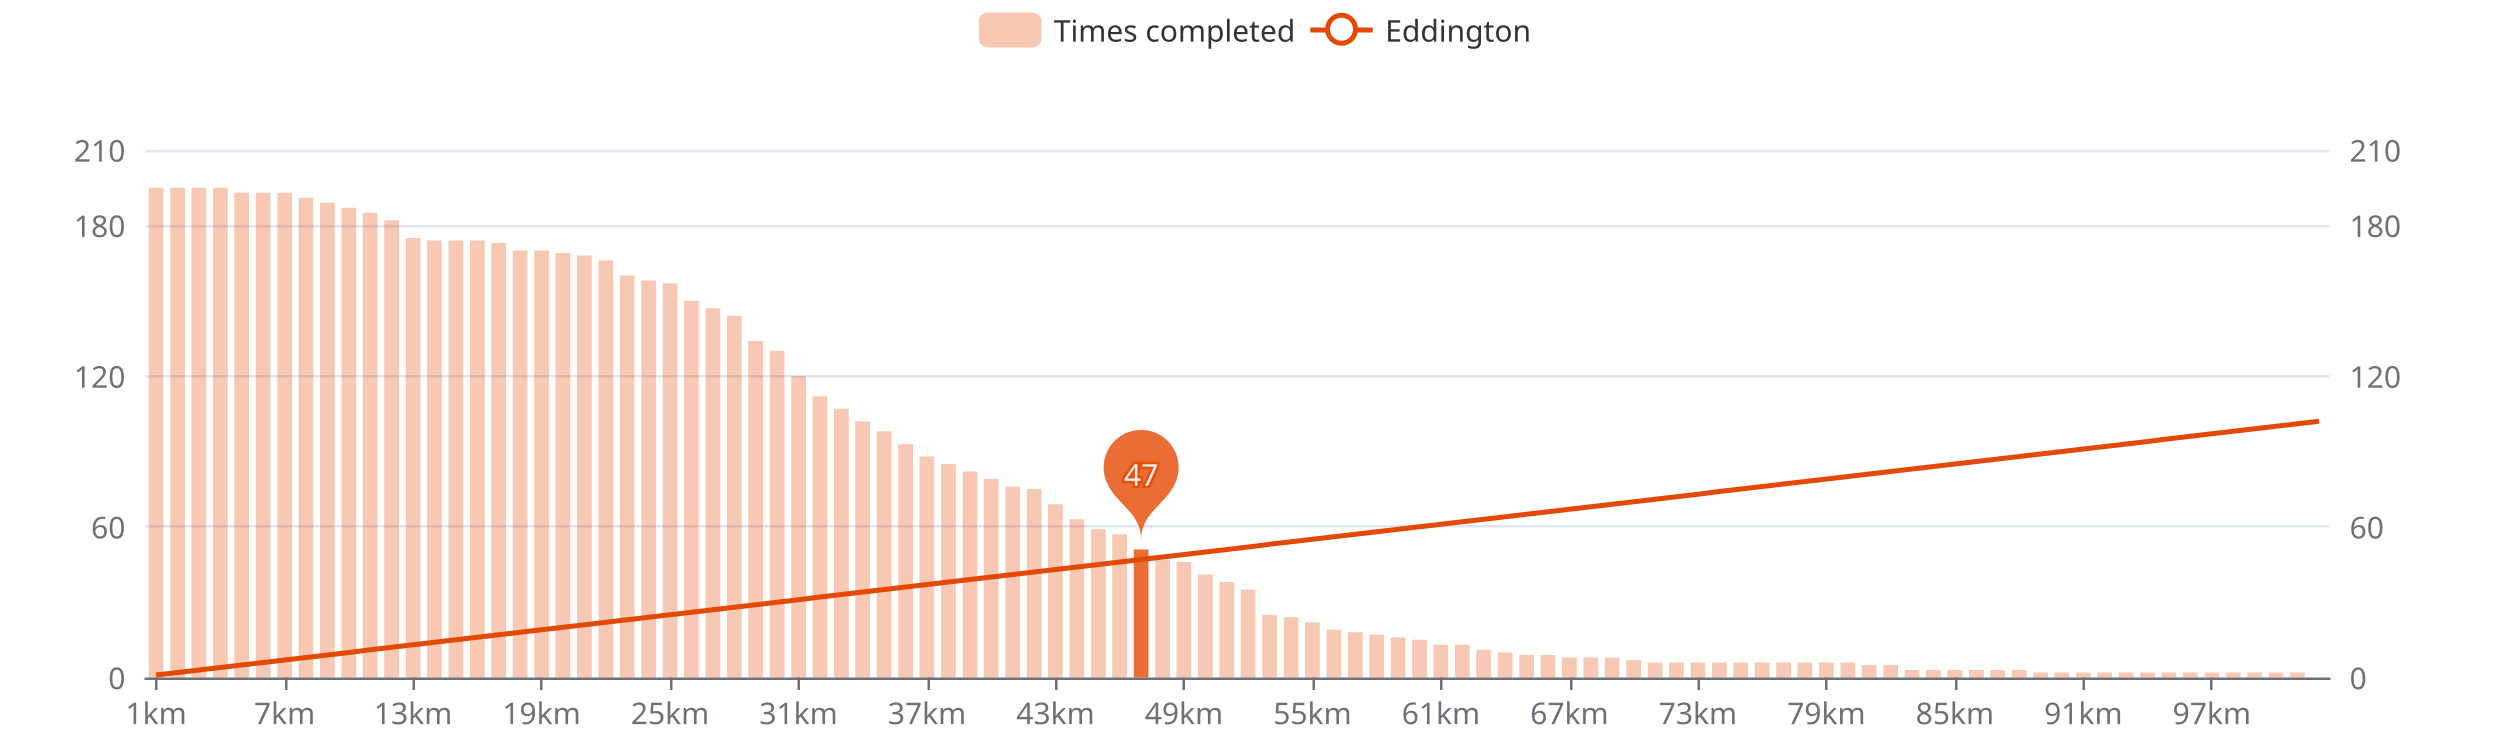
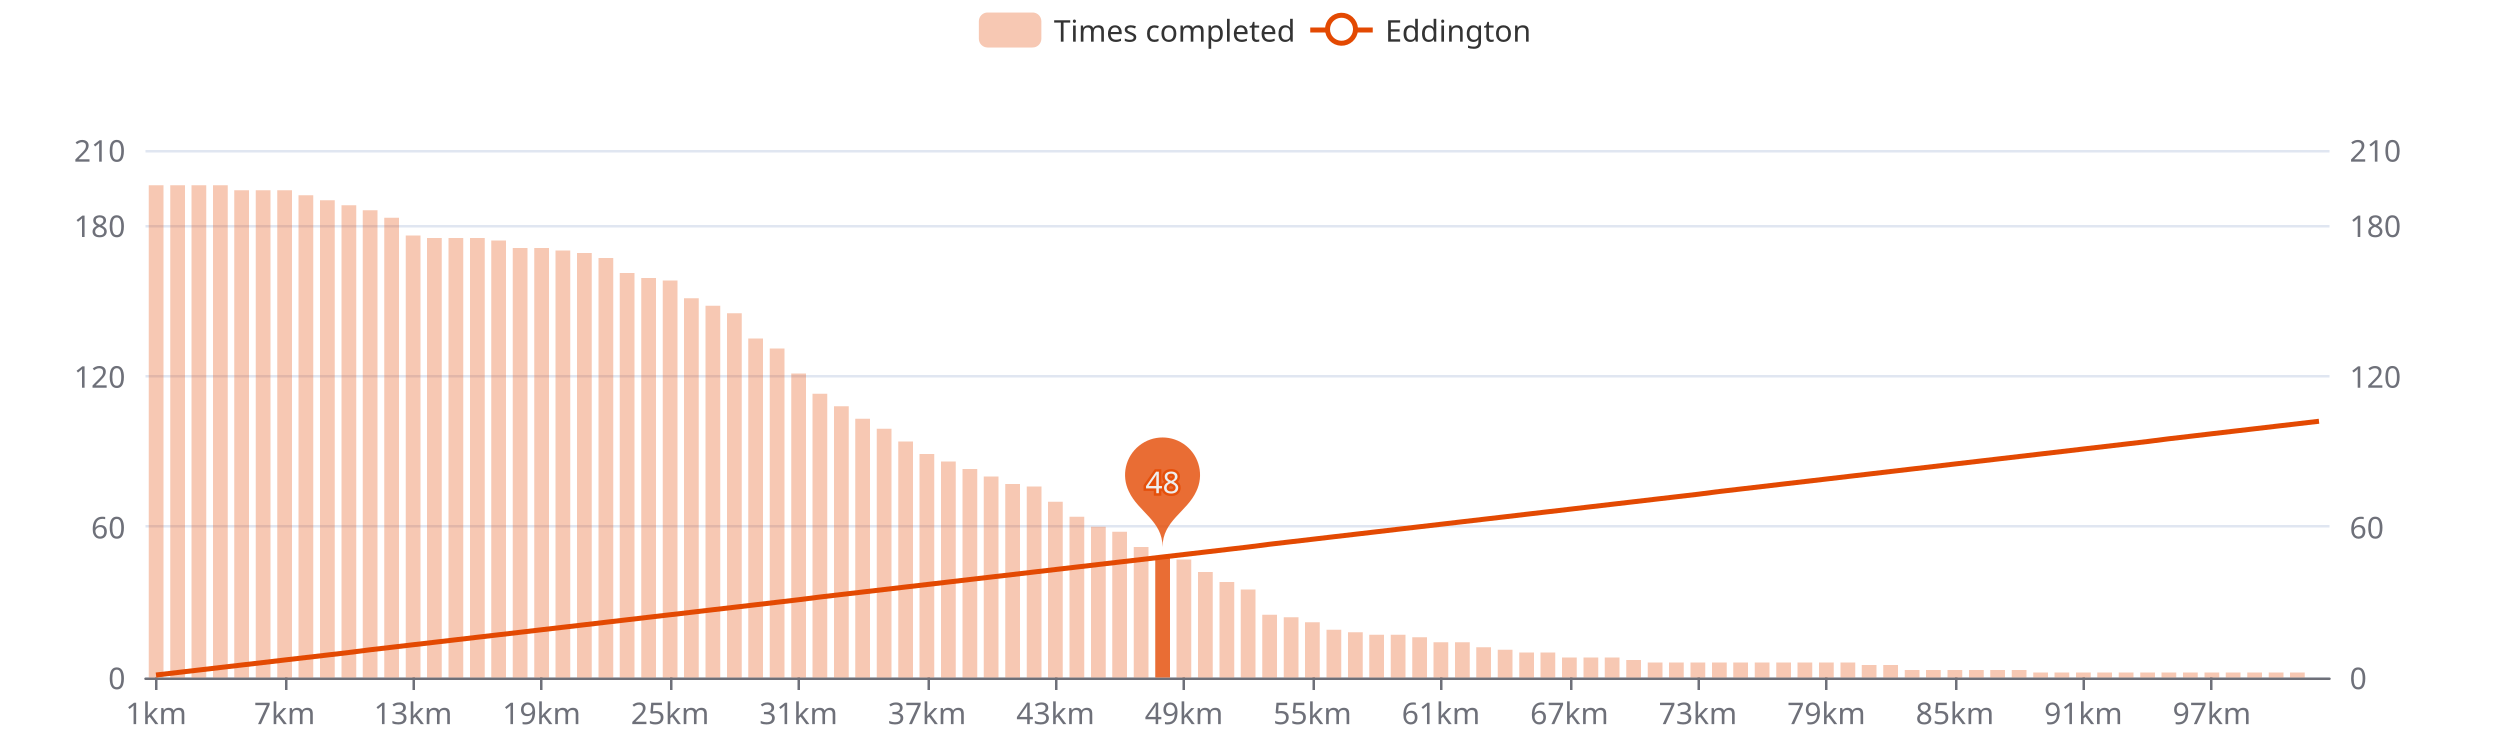
<svg xmlns="http://www.w3.org/2000/svg" width="1000" height="300" version="1.1" baseProfile="full" viewBox="0 0 1000 300">
  <rect width="1000" height="300" x="0" y="0" id="0" fill="#ffffff" />
  <path d="M58.2 271.5L931.8 271.5" fill="none" stroke="#E0E6F1" />
  <path d="M58.2 210.5L931.8 210.5" fill="none" stroke="#E0E6F1" />
  <path d="M58.2 150.5L931.8 150.5" fill="none" stroke="#E0E6F1" />
  <path d="M58.2 90.5L931.8 90.5" fill="none" stroke="#E0E6F1" />
  <path d="M58.2 60.5L931.8 60.5" fill="none" stroke="#E0E6F1" />
  <path d="M58.2 271.5L931.8 271.5" fill="none" stroke="#6E7079" stroke-linecap="round" />
  <path d="M62.5 271L62.5 276" fill="none" stroke="#6E7079" />
  <path d="M114.5 271L114.5 276" fill="none" stroke="#6E7079" />
  <path d="M165.5 271L165.5 276" fill="none" stroke="#6E7079" />
  <path d="M216.5 271L216.5 276" fill="none" stroke="#6E7079" />
  <path d="M268.5 271L268.5 276" fill="none" stroke="#6E7079" />
  <path d="M319.5 271L319.5 276" fill="none" stroke="#6E7079" />
  <path d="M371.5 271L371.5 276" fill="none" stroke="#6E7079" />
  <path d="M422.5 271L422.5 276" fill="none" stroke="#6E7079" />
  <path d="M473.5 271L473.5 276" fill="none" stroke="#6E7079" />
  <path d="M525.5 271L525.5 276" fill="none" stroke="#6E7079" />
  <path d="M576.5 271L576.5 276" fill="none" stroke="#6E7079" />
  <path d="M628.5 271L628.5 276" fill="none" stroke="#6E7079" />
  <path d="M679.5 271L679.5 276" fill="none" stroke="#6E7079" />
  <path d="M730.5 271L730.5 276" fill="none" stroke="#6E7079" />
  <path d="M782.5 271L782.5 276" fill="none" stroke="#6E7079" />
  <path d="M833.5 271L833.5 276" fill="none" stroke="#6E7079" />
  <path d="M884.5 271L884.5 276" fill="none" stroke="#6E7079" />
  <text dominant-baseline="central" text-anchor="end" style="font-size:12px;font-family:sans-serif;" transform="translate(50.16 271)" fill="#6E7079">0</text>
  <text dominant-baseline="central" text-anchor="end" style="font-size:12px;font-family:sans-serif;" transform="translate(50.16 210.7143)" fill="#6E7079">60</text>
  <text dominant-baseline="central" text-anchor="end" style="font-size:12px;font-family:sans-serif;" transform="translate(50.16 150.4286)" fill="#6E7079">120</text>
  <text dominant-baseline="central" text-anchor="end" style="font-size:12px;font-family:sans-serif;" transform="translate(50.16 90.1429)" fill="#6E7079">180</text>
  <text dominant-baseline="central" text-anchor="end" style="font-size:12px;font-family:sans-serif;" transform="translate(50.16 60)" fill="#6E7079">210</text>
  <text dominant-baseline="central" text-anchor="start" style="font-size:12px;font-family:sans-serif;" transform="translate(939.84 271)" fill="#6E7079">0</text>
  <text dominant-baseline="central" text-anchor="start" style="font-size:12px;font-family:sans-serif;" transform="translate(939.84 210.7143)" fill="#6E7079">60</text>
  <text dominant-baseline="central" text-anchor="start" style="font-size:12px;font-family:sans-serif;" transform="translate(939.84 150.4286)" fill="#6E7079">120</text>
  <text dominant-baseline="central" text-anchor="start" style="font-size:12px;font-family:sans-serif;" transform="translate(939.84 90.1429)" fill="#6E7079">180</text>
  <text dominant-baseline="central" text-anchor="start" style="font-size:12px;font-family:sans-serif;" transform="translate(939.84 60)" fill="#6E7079">210</text>
  <text dominant-baseline="central" text-anchor="middle" style="font-size:12px;font-family:sans-serif;" y="6" transform="translate(62.4427 279)" fill="#6E7079">1km</text>
  <text dominant-baseline="central" text-anchor="middle" style="font-size:12px;font-family:sans-serif;" y="6" transform="translate(113.8357 279)" fill="#6E7079">7km</text>
  <text dominant-baseline="central" text-anchor="middle" style="font-size:12px;font-family:sans-serif;" y="6" transform="translate(165.2286 279)" fill="#6E7079">13km</text>
  <text dominant-baseline="central" text-anchor="middle" style="font-size:12px;font-family:sans-serif;" y="6" transform="translate(216.6216 279)" fill="#6E7079">19km</text>
  <text dominant-baseline="central" text-anchor="middle" style="font-size:12px;font-family:sans-serif;" y="6" transform="translate(268.0145 279)" fill="#6E7079">25km</text>
  <text dominant-baseline="central" text-anchor="middle" style="font-size:12px;font-family:sans-serif;" y="6" transform="translate(319.4075 279)" fill="#6E7079">31km</text>
  <text dominant-baseline="central" text-anchor="middle" style="font-size:12px;font-family:sans-serif;" y="6" transform="translate(370.8004 279)" fill="#6E7079">37km</text>
  <text dominant-baseline="central" text-anchor="middle" style="font-size:12px;font-family:sans-serif;" y="6" transform="translate(422.1933 279)" fill="#6E7079">43km</text>
  <text dominant-baseline="central" text-anchor="middle" style="font-size:12px;font-family:sans-serif;" y="6" transform="translate(473.5863 279)" fill="#6E7079">49km</text>
  <text dominant-baseline="central" text-anchor="middle" style="font-size:12px;font-family:sans-serif;" y="6" transform="translate(524.9792 279)" fill="#6E7079">55km</text>
  <text dominant-baseline="central" text-anchor="middle" style="font-size:12px;font-family:sans-serif;" y="6" transform="translate(576.3722 279)" fill="#6E7079">61km</text>
  <text dominant-baseline="central" text-anchor="middle" style="font-size:12px;font-family:sans-serif;" y="6" transform="translate(627.7651 279)" fill="#6E7079">67km</text>
  <text dominant-baseline="central" text-anchor="middle" style="font-size:12px;font-family:sans-serif;" y="6" transform="translate(679.158 279)" fill="#6E7079">73km</text>
  <text dominant-baseline="central" text-anchor="middle" style="font-size:12px;font-family:sans-serif;" y="6" transform="translate(730.551 279)" fill="#6E7079">79km</text>
  <text dominant-baseline="central" text-anchor="middle" style="font-size:12px;font-family:sans-serif;" y="6" transform="translate(781.9439 279)" fill="#6E7079">85km</text>
  <text dominant-baseline="central" text-anchor="middle" style="font-size:12px;font-family:sans-serif;" y="6" transform="translate(833.3369 279)" fill="#6E7079">91km</text>
  <text dominant-baseline="central" text-anchor="middle" style="font-size:12px;font-family:sans-serif;" y="6" transform="translate(884.7298 279)" fill="#6E7079">97km</text>
-   <path d="M59.5 271l5.9 0l0 -195.9l-5.9 0Z" fill="rgb(227,73,2)" fill-opacity="0.3" />
-   <path d="M68.1 271l5.9 0l0 -195.9l-5.9 0Z" fill="rgb(227,73,2)" fill-opacity="0.3" />
-   <path d="M76.6 271l5.9 0l0 -195.9l-5.9 0Z" fill="rgb(227,73,2)" fill-opacity="0.3" />
-   <path d="M85.2 271l5.9 0l0 -195.9l-5.9 0Z" fill="rgb(227,73,2)" fill-opacity="0.3" />
-   <path d="M93.7 271l5.9 0l0 -193.9l-5.9 0Z" fill="rgb(227,73,2)" fill-opacity="0.3" />
-   <path d="M102.3 271l5.9 0l0 -193.9l-5.9 0Z" fill="rgb(227,73,2)" fill-opacity="0.3" />
-   <path d="M110.9 271l5.9 0l0 -193.9l-5.9 0Z" fill="rgb(227,73,2)" fill-opacity="0.3" />
-   <path d="M119.4 271l5.9 0l0 -191.9l-5.9 0Z" fill="rgb(227,73,2)" fill-opacity="0.3" />
-   <path d="M128 271l5.9 0l0 -189.9l-5.9 0Z" fill="rgb(227,73,2)" fill-opacity="0.3" />
-   <path d="M136.6 271l5.9 0l0 -187.9l-5.9 0Z" fill="rgb(227,73,2)" fill-opacity="0.3" />
-   <path d="M145.1 271l5.9 0l0 -185.9l-5.9 0Z" fill="rgb(227,73,2)" fill-opacity="0.3" />
-   <path d="M153.7 271l5.9 0l0 -182.9l-5.9 0Z" fill="rgb(227,73,2)" fill-opacity="0.3" />
-   <path d="M162.3 271l5.9 0l0 -175.8l-5.9 0Z" fill="rgb(227,73,2)" fill-opacity="0.3" />
-   <path d="M170.8 271l5.9 0l0 -174.8l-5.9 0Z" fill="rgb(227,73,2)" fill-opacity="0.3" />
-   <path d="M179.4 271l5.9 0l0 -174.8l-5.9 0Z" fill="rgb(227,73,2)" fill-opacity="0.3" />
-   <path d="M188 271l5.9 0l0 -174.8l-5.9 0Z" fill="rgb(227,73,2)" fill-opacity="0.3" />
-   <path d="M196.5 271l5.9 0l0 -173.8l-5.9 0Z" fill="rgb(227,73,2)" fill-opacity="0.3" />
-   <path d="M205.1 271l5.9 0l0 -170.8l-5.9 0Z" fill="rgb(227,73,2)" fill-opacity="0.3" />
-   <path d="M213.7 271l5.9 0l0 -170.8l-5.9 0Z" fill="rgb(227,73,2)" fill-opacity="0.3" />
-   <path d="M222.2 271l5.9 0l0 -169.8l-5.9 0Z" fill="rgb(227,73,2)" fill-opacity="0.3" />
-   <path d="M230.8 271l5.9 0l0 -168.8l-5.9 0Z" fill="rgb(227,73,2)" fill-opacity="0.3" />
-   <path d="M239.4 271l5.9 0l0 -166.8l-5.9 0Z" fill="rgb(227,73,2)" fill-opacity="0.3" />
-   <path d="M247.9 271l5.9 0l0 -160.8l-5.9 0Z" fill="rgb(227,73,2)" fill-opacity="0.3" />
-   <path d="M256.5 271l5.9 0l0 -158.8l-5.9 0Z" fill="rgb(227,73,2)" fill-opacity="0.3" />
-   <path d="M265.1 271l5.9 0l0 -157.7l-5.9 0Z" fill="rgb(227,73,2)" fill-opacity="0.3" />
-   <path d="M273.6 271l5.9 0l0 -150.7l-5.9 0Z" fill="rgb(227,73,2)" fill-opacity="0.3" />
-   <path d="M282.2 271l5.9 0l0 -147.7l-5.9 0Z" fill="rgb(227,73,2)" fill-opacity="0.3" />
-   <path d="M290.8 271l5.9 0l0 -144.7l-5.9 0Z" fill="rgb(227,73,2)" fill-opacity="0.3" />
-   <path d="M299.3 271l5.9 0l0 -134.6l-5.9 0Z" fill="rgb(227,73,2)" fill-opacity="0.3" />
-   <path d="M307.9 271l5.9 0l0 -130.6l-5.9 0Z" fill="rgb(227,73,2)" fill-opacity="0.3" />
-   <path d="M316.5 271l5.9 0l0 -120.6l-5.9 0Z" fill="rgb(227,73,2)" fill-opacity="0.3" />
-   <path d="M325 271l5.9 0l0 -112.5l-5.9 0Z" fill="rgb(227,73,2)" fill-opacity="0.3" />
-   <path d="M333.6 271l5.9 0l0 -107.5l-5.9 0Z" fill="rgb(227,73,2)" fill-opacity="0.3" />
-   <path d="M342.1 271l5.9 0l0 -102.5l-5.9 0Z" fill="rgb(227,73,2)" fill-opacity="0.3" />
-   <path d="M350.7 271l5.9 0l0 -98.5l-5.9 0Z" fill="rgb(227,73,2)" fill-opacity="0.3" />
-   <path d="M359.3 271l5.9 0l0 -93.4l-5.9 0Z" fill="rgb(227,73,2)" fill-opacity="0.3" />
-   <path d="M367.8 271l5.9 0l0 -88.4l-5.9 0Z" fill="rgb(227,73,2)" fill-opacity="0.3" />
-   <path d="M376.4 271l5.9 0l0 -85.4l-5.9 0Z" fill="rgb(227,73,2)" fill-opacity="0.3" />
-   <path d="M385 271l5.9 0l0 -82.4l-5.9 0Z" fill="rgb(227,73,2)" fill-opacity="0.3" />
-   <path d="M393.5 271l5.9 0l0 -79.4l-5.9 0Z" fill="rgb(227,73,2)" fill-opacity="0.3" />
-   <path d="M402.1 271l5.9 0l0 -76.4l-5.9 0Z" fill="rgb(227,73,2)" fill-opacity="0.3" />
-   <path d="M410.7 271l5.9 0l0 -75.4l-5.9 0Z" fill="rgb(227,73,2)" fill-opacity="0.3" />
-   <path d="M419.2 271l5.9 0l0 -69.3l-5.9 0Z" fill="rgb(227,73,2)" fill-opacity="0.3" />
-   <path d="M427.8 271l5.9 0l0 -63.3l-5.9 0Z" fill="rgb(227,73,2)" fill-opacity="0.3" />
-   <path d="M436.4 271l5.9 0l0 -59.3l-5.9 0Z" fill="rgb(227,73,2)" fill-opacity="0.3" />
-   <path d="M444.9 271l5.9 0l0 -57.3l-5.9 0Z" fill="rgb(227,73,2)" fill-opacity="0.3" />
-   <path d="M453.5 271l5.9 0l0 -51.2l-5.9 0Z" fill="rgb(227,73,2)" fill-opacity="0.8" />
-   <path d="M462.1 271l5.9 0l0 -47.2l-5.9 0Z" fill="rgb(227,73,2)" fill-opacity="0.3" />
-   <path d="M470.6 271l5.9 0l0 -46.2l-5.9 0Z" fill="rgb(227,73,2)" fill-opacity="0.3" />
-   <path d="M479.2 271l5.9 0l0 -41.2l-5.9 0Z" fill="rgb(227,73,2)" fill-opacity="0.3" />
+   <path d="M59.5 271l5.9 0l0 -196.9l-5.9 0Z" fill="rgb(227,73,2)" fill-opacity="0.3" />
+   <path d="M68.1 271l5.9 0l0 -196.9l-5.9 0Z" fill="rgb(227,73,2)" fill-opacity="0.3" />
+   <path d="M76.6 271l5.9 0l0 -196.9l-5.9 0Z" fill="rgb(227,73,2)" fill-opacity="0.3" />
+   <path d="M85.2 271l5.9 0l0 -196.9l-5.9 0Z" fill="rgb(227,73,2)" fill-opacity="0.3" />
+   <path d="M93.7 271l5.9 0l0 -194.9l-5.9 0Z" fill="rgb(227,73,2)" fill-opacity="0.3" />
+   <path d="M102.3 271l5.9 0l0 -194.9l-5.9 0Z" fill="rgb(227,73,2)" fill-opacity="0.3" />
+   <path d="M110.9 271l5.9 0l0 -194.9l-5.9 0Z" fill="rgb(227,73,2)" fill-opacity="0.3" />
+   <path d="M119.4 271l5.9 0l0 -192.9l-5.9 0Z" fill="rgb(227,73,2)" fill-opacity="0.3" />
+   <path d="M128 271l5.9 0l0 -190.9l-5.9 0Z" fill="rgb(227,73,2)" fill-opacity="0.3" />
+   <path d="M136.6 271l5.9 0l0 -188.9l-5.9 0Z" fill="rgb(227,73,2)" fill-opacity="0.3" />
+   <path d="M145.1 271l5.9 0l0 -186.9l-5.9 0Z" fill="rgb(227,73,2)" fill-opacity="0.3" />
+   <path d="M153.7 271l5.9 0l0 -183.9l-5.9 0Z" fill="rgb(227,73,2)" fill-opacity="0.3" />
+   <path d="M162.3 271l5.9 0l0 -176.8l-5.9 0Z" fill="rgb(227,73,2)" fill-opacity="0.3" />
+   <path d="M170.8 271l5.9 0l0 -175.8l-5.9 0Z" fill="rgb(227,73,2)" fill-opacity="0.3" />
+   <path d="M179.4 271l5.9 0l0 -175.8l-5.9 0Z" fill="rgb(227,73,2)" fill-opacity="0.3" />
+   <path d="M188 271l5.9 0l0 -175.8l-5.9 0Z" fill="rgb(227,73,2)" fill-opacity="0.3" />
+   <path d="M196.5 271l5.9 0l0 -174.8l-5.9 0Z" fill="rgb(227,73,2)" fill-opacity="0.3" />
+   <path d="M205.1 271l5.9 0l0 -171.8l-5.9 0Z" fill="rgb(227,73,2)" fill-opacity="0.3" />
+   <path d="M213.7 271l5.9 0l0 -171.8l-5.9 0Z" fill="rgb(227,73,2)" fill-opacity="0.3" />
+   <path d="M222.2 271l5.9 0l0 -170.8l-5.9 0Z" fill="rgb(227,73,2)" fill-opacity="0.3" />
+   <path d="M230.8 271l5.9 0l0 -169.8l-5.9 0Z" fill="rgb(227,73,2)" fill-opacity="0.3" />
+   <path d="M239.4 271l5.9 0l0 -167.8l-5.9 0Z" fill="rgb(227,73,2)" fill-opacity="0.3" />
+   <path d="M247.9 271l5.9 0l0 -161.8l-5.9 0Z" fill="rgb(227,73,2)" fill-opacity="0.3" />
+   <path d="M256.5 271l5.9 0l0 -159.8l-5.9 0Z" fill="rgb(227,73,2)" fill-opacity="0.3" />
+   <path d="M265.1 271l5.9 0l0 -158.8l-5.9 0Z" fill="rgb(227,73,2)" fill-opacity="0.3" />
+   <path d="M273.6 271l5.9 0l0 -151.7l-5.9 0Z" fill="rgb(227,73,2)" fill-opacity="0.3" />
+   <path d="M282.2 271l5.9 0l0 -148.7l-5.9 0Z" fill="rgb(227,73,2)" fill-opacity="0.3" />
+   <path d="M290.8 271l5.9 0l0 -145.7l-5.9 0Z" fill="rgb(227,73,2)" fill-opacity="0.3" />
+   <path d="M299.3 271l5.9 0l0 -135.6l-5.9 0Z" fill="rgb(227,73,2)" fill-opacity="0.3" />
+   <path d="M307.9 271l5.9 0l0 -131.6l-5.9 0Z" fill="rgb(227,73,2)" fill-opacity="0.3" />
+   <path d="M316.5 271l5.9 0l0 -121.6l-5.9 0Z" fill="rgb(227,73,2)" fill-opacity="0.3" />
+   <path d="M325 271l5.9 0l0 -113.5l-5.9 0Z" fill="rgb(227,73,2)" fill-opacity="0.3" />
+   <path d="M333.6 271l5.9 0l0 -108.5l-5.9 0Z" fill="rgb(227,73,2)" fill-opacity="0.3" />
+   <path d="M342.1 271l5.9 0l0 -103.5l-5.9 0Z" fill="rgb(227,73,2)" fill-opacity="0.3" />
+   <path d="M350.7 271l5.9 0l0 -99.5l-5.9 0Z" fill="rgb(227,73,2)" fill-opacity="0.3" />
+   <path d="M359.3 271l5.9 0l0 -94.4l-5.9 0Z" fill="rgb(227,73,2)" fill-opacity="0.3" />
+   <path d="M367.8 271l5.9 0l0 -89.4l-5.9 0Z" fill="rgb(227,73,2)" fill-opacity="0.3" />
+   <path d="M376.4 271l5.9 0l0 -86.4l-5.9 0Z" fill="rgb(227,73,2)" fill-opacity="0.3" />
+   <path d="M385 271l5.9 0l0 -83.4l-5.9 0Z" fill="rgb(227,73,2)" fill-opacity="0.3" />
+   <path d="M393.5 271l5.9 0l0 -80.4l-5.9 0Z" fill="rgb(227,73,2)" fill-opacity="0.3" />
+   <path d="M402.1 271l5.9 0l0 -77.4l-5.9 0Z" fill="rgb(227,73,2)" fill-opacity="0.3" />
+   <path d="M410.7 271l5.9 0l0 -76.4l-5.9 0Z" fill="rgb(227,73,2)" fill-opacity="0.3" />
+   <path d="M419.2 271l5.9 0l0 -70.3l-5.9 0Z" fill="rgb(227,73,2)" fill-opacity="0.3" />
+   <path d="M427.8 271l5.9 0l0 -64.3l-5.9 0Z" fill="rgb(227,73,2)" fill-opacity="0.3" />
+   <path d="M436.4 271l5.9 0l0 -60.3l-5.9 0Z" fill="rgb(227,73,2)" fill-opacity="0.3" />
+   <path d="M444.9 271l5.9 0l0 -58.3l-5.9 0Z" fill="rgb(227,73,2)" fill-opacity="0.3" />
+   <path d="M453.5 271l5.9 0l0 -52.2l-5.9 0Z" fill="rgb(227,73,2)" fill-opacity="0.3" />
+   <path d="M462.1 271l5.9 0l0 -48.2l-5.9 0Z" fill="rgb(227,73,2)" fill-opacity="0.8" />
+   <path d="M470.6 271l5.9 0l0 -47.2l-5.9 0Z" fill="rgb(227,73,2)" fill-opacity="0.3" />
+   <path d="M479.2 271l5.9 0l0 -42.2l-5.9 0Z" fill="rgb(227,73,2)" fill-opacity="0.3" />
  <path d="M487.8 271l5.9 0l0 -38.2l-5.9 0Z" fill="rgb(227,73,2)" fill-opacity="0.3" />
  <path d="M496.3 271l5.9 0l0 -35.2l-5.9 0Z" fill="rgb(227,73,2)" fill-opacity="0.3" />
  <path d="M504.9 271l5.9 0l0 -25.1l-5.9 0Z" fill="rgb(227,73,2)" fill-opacity="0.3" />
  <path d="M513.5 271l5.9 0l0 -24.1l-5.9 0Z" fill="rgb(227,73,2)" fill-opacity="0.3" />
  <path d="M522 271l5.9 0l0 -22.1l-5.9 0Z" fill="rgb(227,73,2)" fill-opacity="0.3" />
  <path d="M530.6 271l5.9 0l0 -19.1l-5.9 0Z" fill="rgb(227,73,2)" fill-opacity="0.3" />
  <path d="M539.2 271l5.9 0l0 -18.1l-5.9 0Z" fill="rgb(227,73,2)" fill-opacity="0.3" />
  <path d="M547.7 271l5.9 0l0 -17.1l-5.9 0Z" fill="rgb(227,73,2)" fill-opacity="0.3" />
-   <path d="M556.3 271l5.9 0l0 -16.1l-5.9 0Z" fill="rgb(227,73,2)" fill-opacity="0.3" />
-   <path d="M564.9 271l5.9 0l0 -15.1l-5.9 0Z" fill="rgb(227,73,2)" fill-opacity="0.3" />
-   <path d="M573.4 271l5.9 0l0 -13.1l-5.9 0Z" fill="rgb(227,73,2)" fill-opacity="0.3" />
-   <path d="M582 271l5.9 0l0 -13.1l-5.9 0Z" fill="rgb(227,73,2)" fill-opacity="0.3" />
-   <path d="M590.5 271l5.9 0l0 -11.1l-5.9 0Z" fill="rgb(227,73,2)" fill-opacity="0.3" />
-   <path d="M599.1 271l5.9 0l0 -10l-5.9 0Z" fill="rgb(227,73,2)" fill-opacity="0.3" />
-   <path d="M607.7 271l5.9 0l0 -9l-5.9 0Z" fill="rgb(227,73,2)" fill-opacity="0.3" />
-   <path d="M616.2 271l5.9 0l0 -9l-5.9 0Z" fill="rgb(227,73,2)" fill-opacity="0.3" />
+   <path d="M556.3 271l5.9 0l0 -17.1l-5.9 0Z" fill="rgb(227,73,2)" fill-opacity="0.3" />
+   <path d="M564.9 271l5.9 0l0 -16.1l-5.9 0Z" fill="rgb(227,73,2)" fill-opacity="0.3" />
+   <path d="M573.4 271l5.9 0l0 -14.1l-5.9 0Z" fill="rgb(227,73,2)" fill-opacity="0.3" />
+   <path d="M582 271l5.9 0l0 -14.1l-5.9 0Z" fill="rgb(227,73,2)" fill-opacity="0.3" />
+   <path d="M590.5 271l5.9 0l0 -12.1l-5.9 0Z" fill="rgb(227,73,2)" fill-opacity="0.3" />
+   <path d="M599.1 271l5.9 0l0 -11.1l-5.9 0Z" fill="rgb(227,73,2)" fill-opacity="0.3" />
+   <path d="M607.7 271l5.9 0l0 -10l-5.9 0Z" fill="rgb(227,73,2)" fill-opacity="0.3" />
+   <path d="M616.2 271l5.9 0l0 -10l-5.9 0Z" fill="rgb(227,73,2)" fill-opacity="0.3" />
  <path d="M624.8 271l5.9 0l0 -8l-5.9 0Z" fill="rgb(227,73,2)" fill-opacity="0.3" />
  <path d="M633.4 271l5.9 0l0 -8l-5.9 0Z" fill="rgb(227,73,2)" fill-opacity="0.3" />
  <path d="M641.9 271l5.9 0l0 -8l-5.9 0Z" fill="rgb(227,73,2)" fill-opacity="0.3" />
  <path d="M650.5 271l5.9 0l0 -7l-5.9 0Z" fill="rgb(227,73,2)" fill-opacity="0.3" />
  <path d="M659.1 271l5.9 0l0 -6l-5.9 0Z" fill="rgb(227,73,2)" fill-opacity="0.3" />
  <path d="M667.6 271l5.9 0l0 -6l-5.9 0Z" fill="rgb(227,73,2)" fill-opacity="0.3" />
  <path d="M676.2 271l5.9 0l0 -6l-5.9 0Z" fill="rgb(227,73,2)" fill-opacity="0.3" />
  <path d="M684.8 271l5.9 0l0 -6l-5.9 0Z" fill="rgb(227,73,2)" fill-opacity="0.3" />
  <path d="M693.3 271l5.9 0l0 -6l-5.9 0Z" fill="rgb(227,73,2)" fill-opacity="0.3" />
  <path d="M701.9 271l5.9 0l0 -6l-5.9 0Z" fill="rgb(227,73,2)" fill-opacity="0.3" />
  <path d="M710.5 271l5.9 0l0 -6l-5.9 0Z" fill="rgb(227,73,2)" fill-opacity="0.3" />
  <path d="M719 271l5.9 0l0 -6l-5.9 0Z" fill="rgb(227,73,2)" fill-opacity="0.3" />
  <path d="M727.6 271l5.9 0l0 -6l-5.9 0Z" fill="rgb(227,73,2)" fill-opacity="0.3" />
  <path d="M736.2 271l5.9 0l0 -6l-5.9 0Z" fill="rgb(227,73,2)" fill-opacity="0.3" />
  <path d="M744.7 271l5.9 0l0 -5l-5.9 0Z" fill="rgb(227,73,2)" fill-opacity="0.3" />
  <path d="M753.3 271l5.9 0l0 -5l-5.9 0Z" fill="rgb(227,73,2)" fill-opacity="0.3" />
  <path d="M761.9 271l5.9 0l0 -3l-5.9 0Z" fill="rgb(227,73,2)" fill-opacity="0.3" />
  <path d="M770.4 271l5.9 0l0 -3l-5.9 0Z" fill="rgb(227,73,2)" fill-opacity="0.3" />
  <path d="M779 271l5.9 0l0 -3l-5.9 0Z" fill="rgb(227,73,2)" fill-opacity="0.3" />
  <path d="M787.6 271l5.9 0l0 -3l-5.9 0Z" fill="rgb(227,73,2)" fill-opacity="0.3" />
  <path d="M796.1 271l5.9 0l0 -3l-5.9 0Z" fill="rgb(227,73,2)" fill-opacity="0.3" />
  <path d="M804.7 271l5.9 0l0 -3l-5.9 0Z" fill="rgb(227,73,2)" fill-opacity="0.3" />
  <path d="M813.3 271l5.9 0l0 -2l-5.9 0Z" fill="rgb(227,73,2)" fill-opacity="0.3" />
  <path d="M821.8 271l5.9 0l0 -2l-5.9 0Z" fill="rgb(227,73,2)" fill-opacity="0.3" />
  <path d="M830.4 271l5.9 0l0 -2l-5.9 0Z" fill="rgb(227,73,2)" fill-opacity="0.3" />
  <path d="M838.9 271l5.9 0l0 -2l-5.9 0Z" fill="rgb(227,73,2)" fill-opacity="0.3" />
  <path d="M847.5 271l5.9 0l0 -2l-5.9 0Z" fill="rgb(227,73,2)" fill-opacity="0.3" />
  <path d="M856.1 271l5.9 0l0 -2l-5.9 0Z" fill="rgb(227,73,2)" fill-opacity="0.3" />
  <path d="M864.6 271l5.9 0l0 -2l-5.9 0Z" fill="rgb(227,73,2)" fill-opacity="0.3" />
  <path d="M873.2 271l5.9 0l0 -2l-5.9 0Z" fill="rgb(227,73,2)" fill-opacity="0.3" />
  <path d="M881.8 271l5.9 0l0 -2l-5.9 0Z" fill="rgb(227,73,2)" fill-opacity="0.3" />
  <path d="M890.3 271l5.9 0l0 -2l-5.9 0Z" fill="rgb(227,73,2)" fill-opacity="0.3" />
  <path d="M898.9 271l5.9 0l0 -2l-5.9 0Z" fill="rgb(227,73,2)" fill-opacity="0.3" />
  <path d="M907.5 271l5.9 0l0 -2l-5.9 0Z" fill="rgb(227,73,2)" fill-opacity="0.3" />
  <path d="M916 271l5.9 0l0 -2l-5.9 0Z" fill="rgb(227,73,2)" fill-opacity="0.3" />
  <path d="M924.6 271l5.9 0l0 0l-5.9 0Z" fill="rgb(227,73,2)" fill-opacity="0.3" />
  <path d="M-5 -5l226.9 0l0 24l-226.9 0Z" transform="translate(391.54 5)" fill="rgb(0,0,0)" fill-opacity="0" stroke="#ccc" stroke-width="0" />
  <path d="M3.5 0L21.5 0A3.5 3.5 0 0 1 25 3.5L25 10.5A3.5 3.5 0 0 1 21.5 14L3.5 14A3.5 3.5 0 0 1 0 10.5L0 3.5A3.5 3.5 0 0 1 3.5 0" transform="translate(391.54 5)" fill="rgb(227,73,2)" fill-opacity="0.3" />
  <text dominant-baseline="central" text-anchor="start" style="font-size:12px;font-family:sans-serif;" xml:space="preserve" x="30" y="7" transform="translate(391.54 5)" fill="#333">Times completed</text>
  <path d="M0 7L25 7" transform="translate(524.1 5)" fill="#000" stroke="#E34902" stroke-width="2" stroke-linecap="butt" stroke-miterlimit="10" />
  <path d="M18.1 7A5.6 5.6 0 1 1 18.1 6.4A5.6 5.6 0 0 1 18.1 7" transform="translate(524.1 5)" fill="#fff" stroke="#E34902" stroke-width="2" stroke-linecap="butt" stroke-miterlimit="10" />
  <text dominant-baseline="central" text-anchor="start" style="font-size:12px;font-family:sans-serif;" x="30" y="7" transform="translate(524.1 5)" fill="#333">Eddington</text>
-   <path d="M-0.54 -0.89A0.6 0.6 0 1 1 0.54 -0.89C0.39 -0.56 0 -0.42 0 0C0 -0.42 -0.39 -0.56 -0.54 -0.89Z" transform="matrix(25,0,0,25,456.4553,215.7619)" fill="rgb(227,73,2)" fill-opacity="0.8" />
-   <text dominant-baseline="central" text-anchor="middle" style="font-size:12px;font-family:sans-serif;" transform="translate(456.4553 189.619)" fill="#eee" stroke="rgb(227,73,2)" stroke-width="2" paint-order="stroke" stroke-opacity="0.8" stroke-miterlimit="2">47</text>
+   <path d="M-0.54 -0.89A0.6 0.6 0 1 1 0.54 -0.89C0.39 -0.56 0 -0.42 0 0C0 -0.42 -0.39 -0.56 -0.54 -0.89Z" transform="matrix(25,0,0,25,465.0208,218.7762)" fill="rgb(227,73,2)" fill-opacity="0.8" />
+   <text dominant-baseline="central" text-anchor="middle" style="font-size:12px;font-family:sans-serif;" transform="translate(465.0208 192.6333)" fill="#eee" stroke="rgb(227,73,2)" stroke-width="2" paint-order="stroke" stroke-opacity="0.8" stroke-miterlimit="2">48</text>
  <g clip-path="url(#zr0-c0)">
    <path d="M62.4 270L71 269L79.6 268L88.1 267L96.7 266L105.3 265L113.8 264L122.4 263L131 262L139.5 261L148.1 259.9L156.7 258.9L165.2 257.9L173.8 256.9L182.4 255.9L190.9 254.9L199.5 253.9L208.1 252.9L216.6 251.9L225.2 250.9L233.8 249.9L242.3 248.9L250.9 247.9L259.4 246.9L268 245.9L276.6 244.9L285.1 243.9L293.7 242.9L302.3 241.9L310.8 240.9L319.4 239.9L328 238.8L336.5 237.8L345.1 236.8L353.7 235.8L362.2 234.8L370.8 233.8L379.4 232.8L387.9 231.8L396.5 230.8L405.1 229.8L413.6 228.8L422.2 227.8L430.8 226.8L439.3 225.8L447.9 224.8L456.5 223.8L465 222.8L473.6 221.8L482.2 220.8L490.7 219.8L499.3 218.8L507.8 217.7L516.4 216.7L525 215.7L533.5 214.7L542.1 213.7L550.7 212.7L559.2 211.7L567.8 210.7L576.4 209.7L584.9 208.7L593.5 207.7L602.1 206.7L610.6 205.7L619.2 204.7L627.8 203.7L636.3 202.7L644.9 201.7L653.5 200.7L662 199.7L670.6 198.7L679.2 197.7L687.7 196.6L696.3 195.6L704.9 194.6L713.4 193.6L722 192.6L730.6 191.6L739.1 190.6L747.7 189.6L756.2 188.6L764.8 187.6L773.4 186.6L781.9 185.6L790.5 184.6L799.1 183.6L807.6 182.6L816.2 181.6L824.8 180.6L833.3 179.6L841.9 178.6L850.5 177.6L859 176.6L867.6 175.5L876.2 174.5L884.7 173.5L893.3 172.5L901.9 171.5L910.4 170.5L919 169.5L927.6 168.5" fill="none" stroke="#E34902" stroke-width="2" stroke-linejoin="bevel" />
  </g>
  <defs>
    <clipPath id="zr0-c0">
      <path d="M57 59l876 0l0 213l-876 0Z" fill="#000" />
    </clipPath>
  </defs>
</svg>
